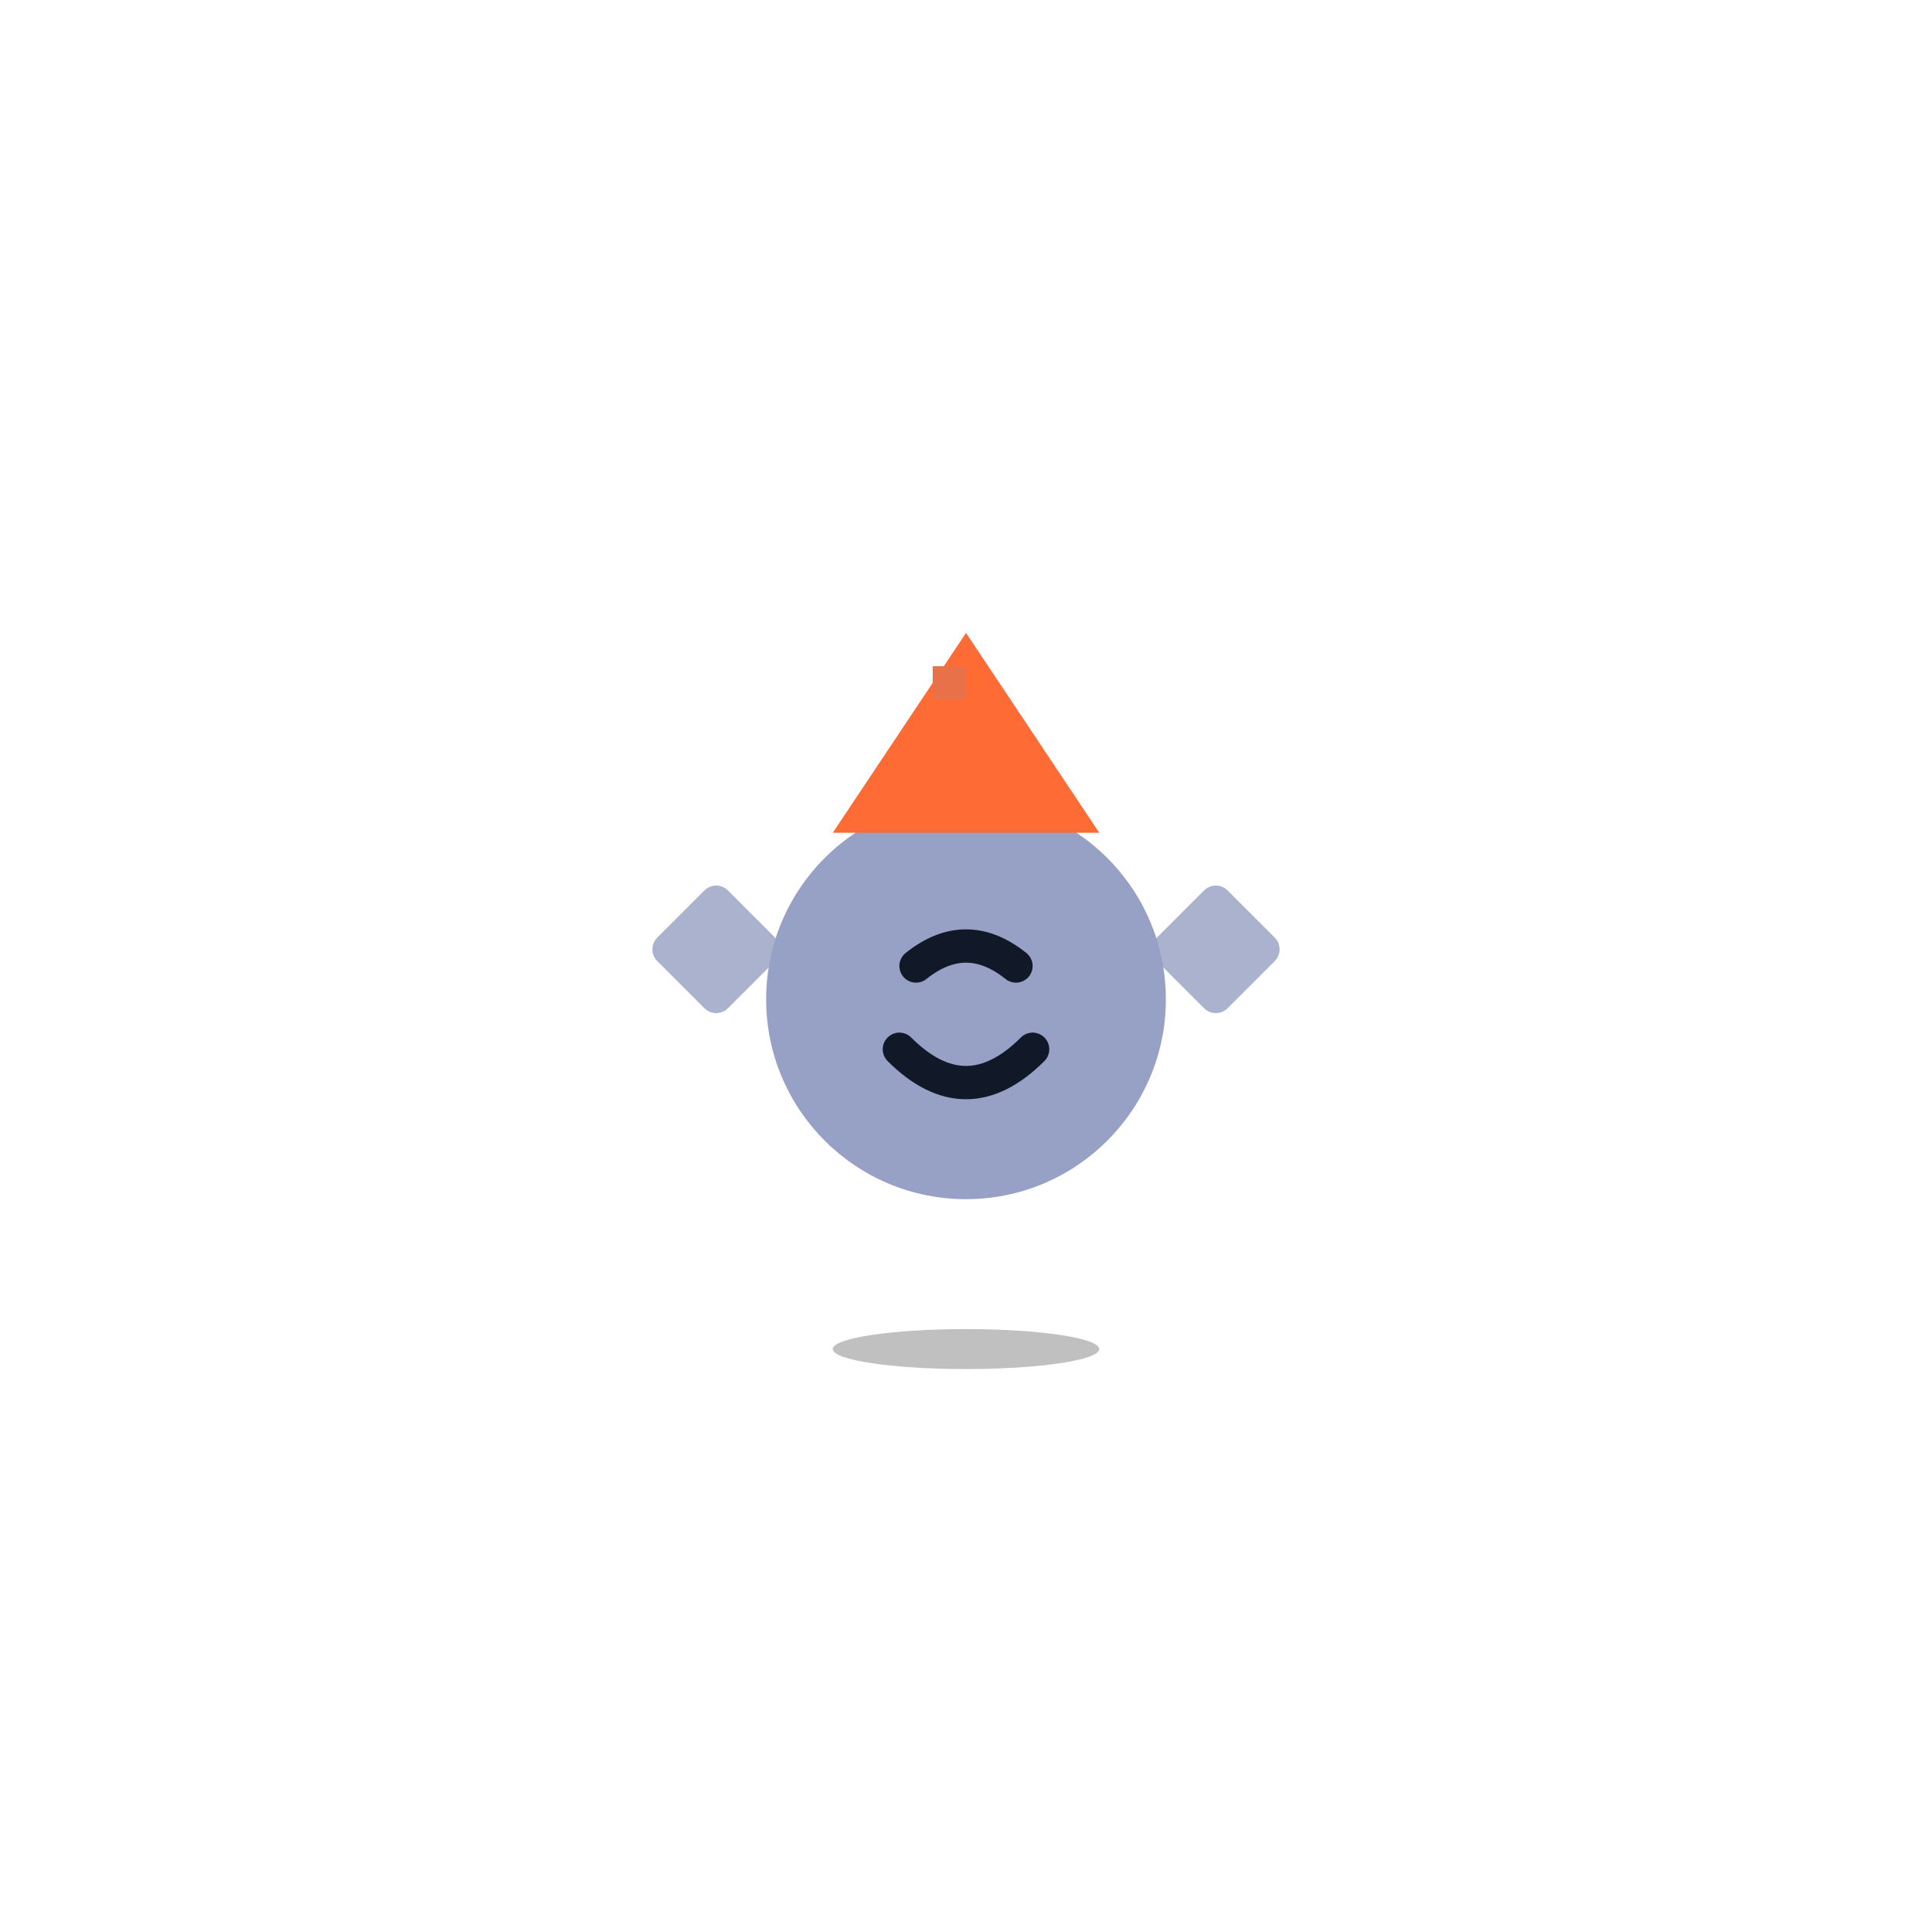
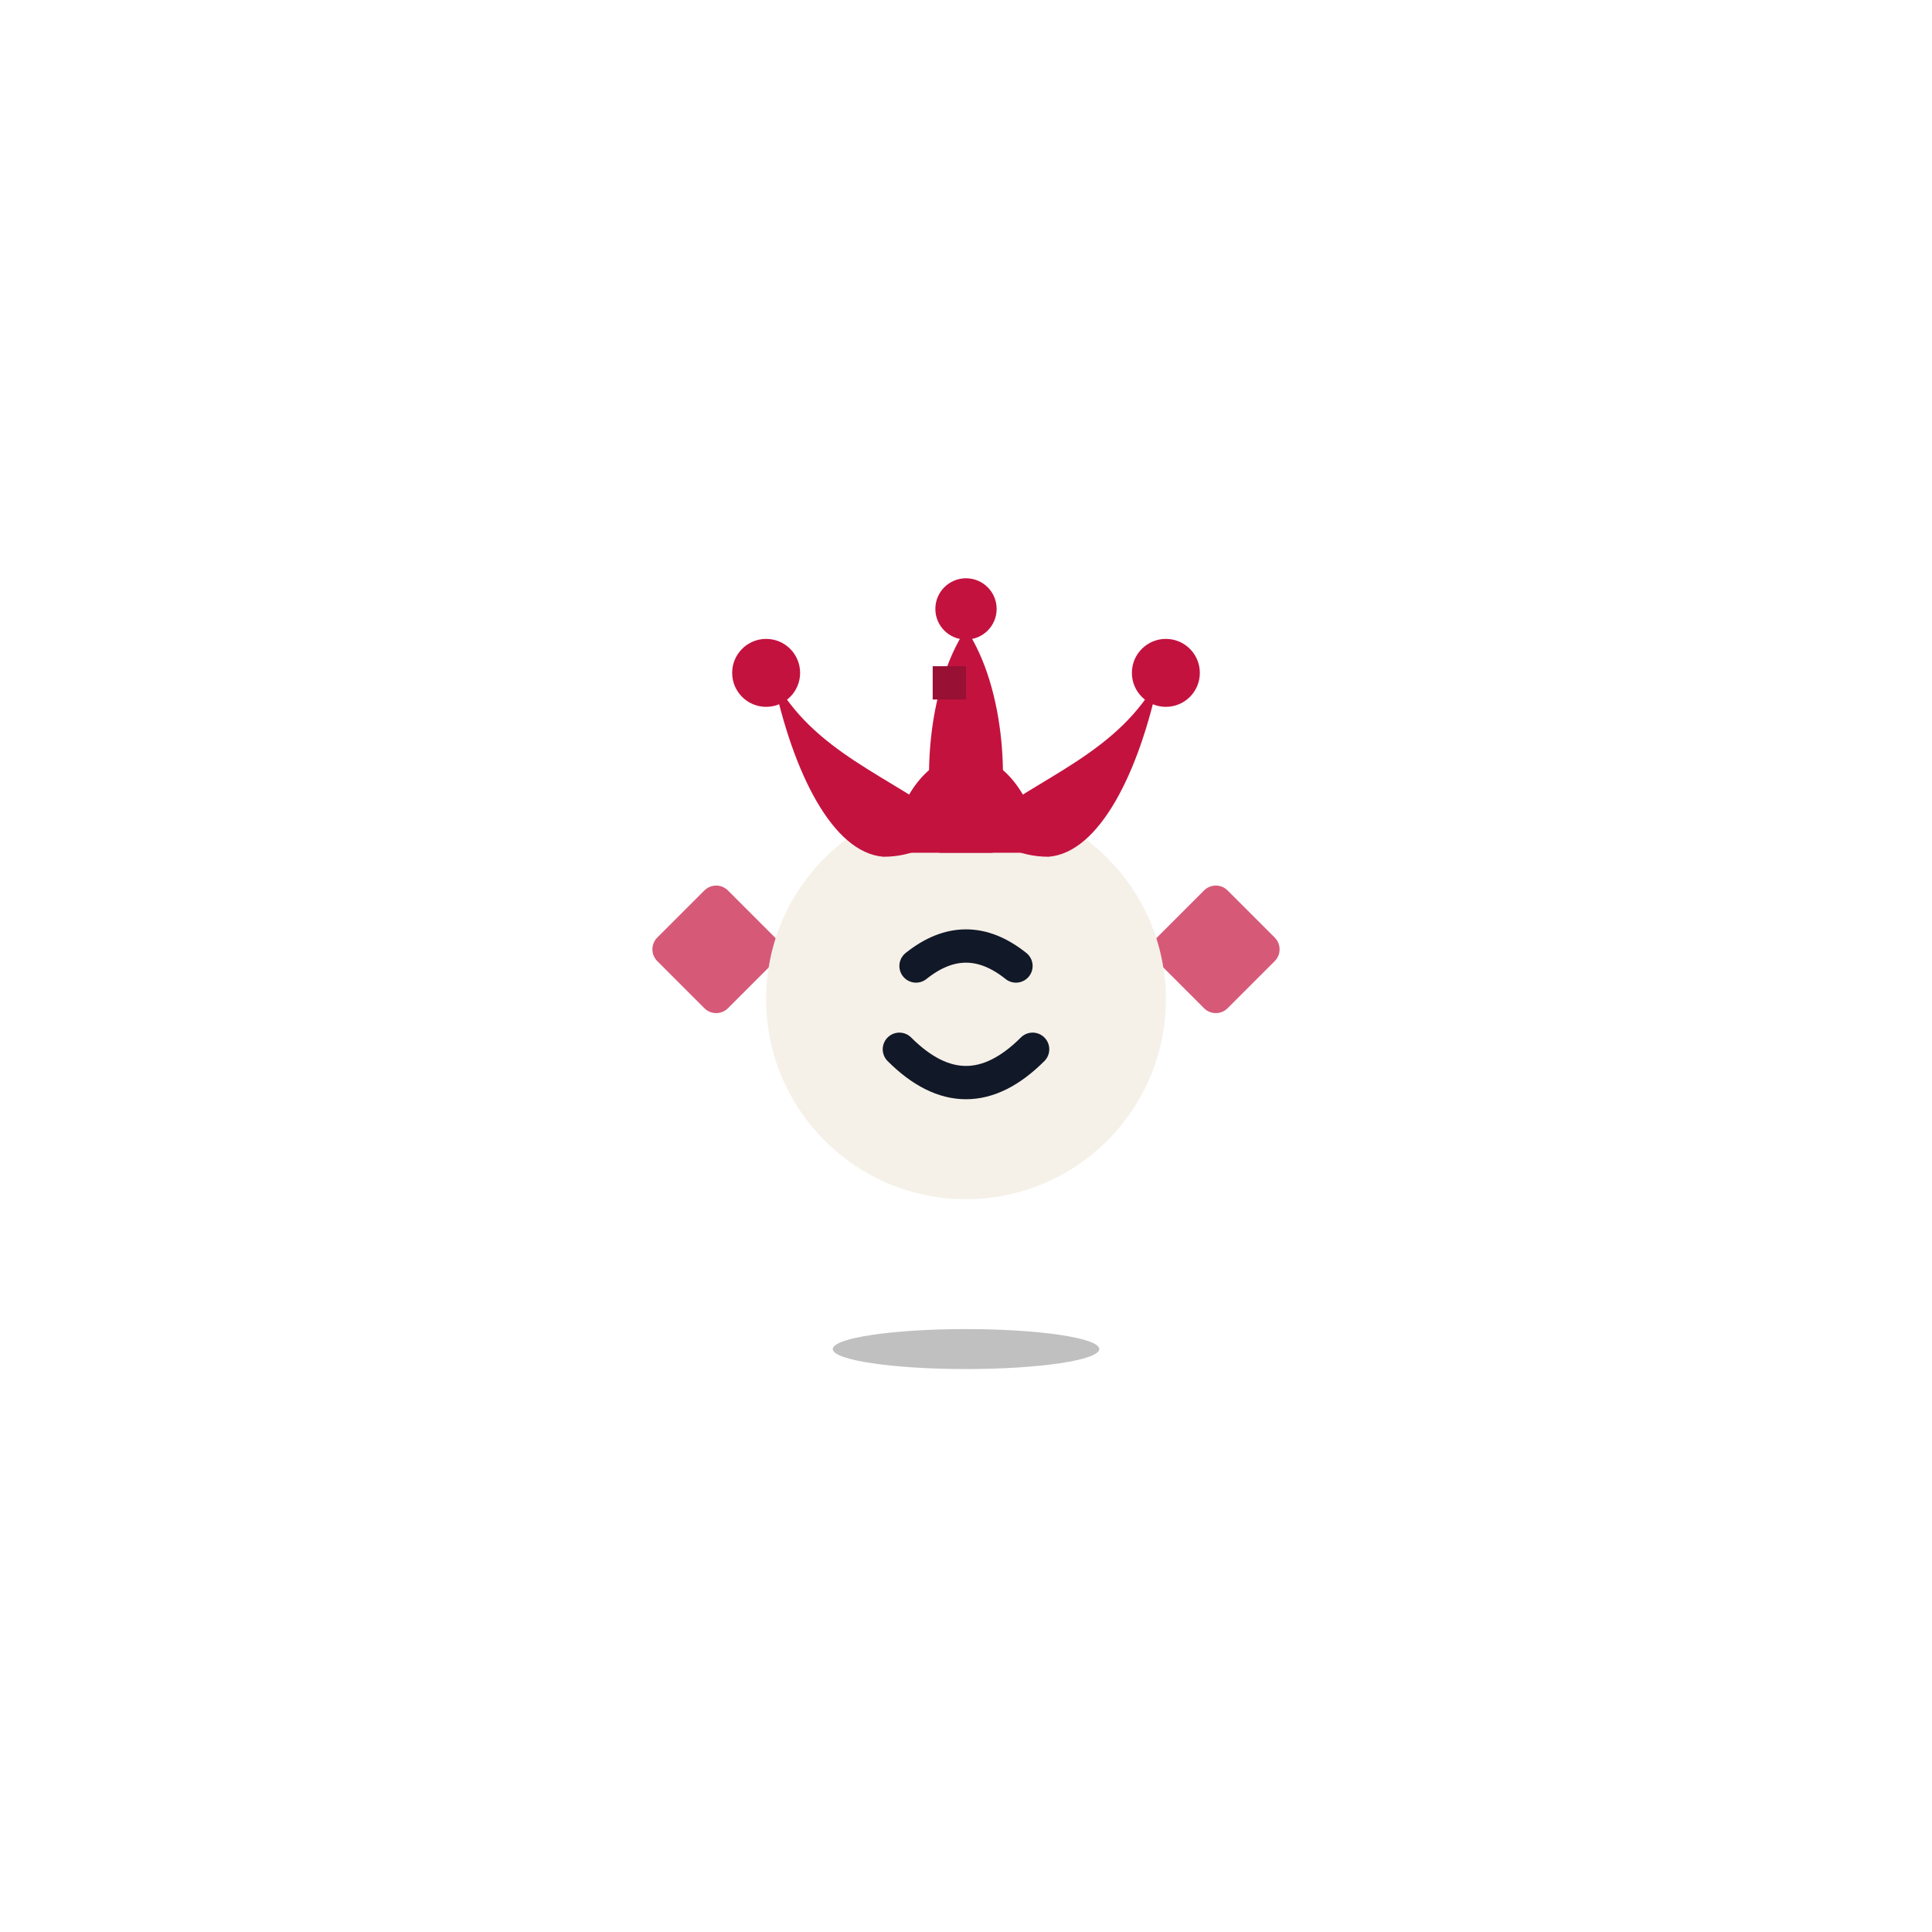
<svg xmlns="http://www.w3.org/2000/svg" viewBox="-18 -18 58 58" width="500" height="500" fill="none">
  <defs>
    <style>
    .attn-body { transform-origin:11px 18px; animation:attn-nod 1.5s ease-in-out infinite; }
    .attn-shadow { transform-origin:11px 22.5px; animation:attn-shadow 1.5s ease-in-out infinite; }
    .attn-spark { opacity:0; }
    .attn-sp1 { animation:attn-spark-pop 1.5s ease-out infinite; animation-delay:0s; }
    .attn-sp2 { animation:attn-spark-pop 1.5s ease-out infinite; animation-delay:.5s; }
    @keyframes attn-nod { 0%,100%{transform:translateY(0) scaleY(1)} 35%{transform:translateY(-2px) scaleY(1.03)} 65%{transform:translateY(0) scaleY(.98)} }
    @keyframes attn-shadow { 0%,100%{transform:scaleX(1);opacity:.35} 35%{transform:scaleX(.9);opacity:.25} }
    @keyframes attn-spark-pop { 0%{opacity:0;transform:scale(0)} 20%{opacity:1;transform:scale(1.2)} 60%{opacity:.8;transform:scale(1)} 100%{opacity:0;transform:scale(.5) translateY(-3px)} }
  </style>
  </defs>
-   <g class="attn-spark attn-sp1" fill="#e8714a">
+   <g class="attn-spark attn-sp1" fill="#981033">
    <rect x="18" y="4" width="1.5" height="1.5" rx="0.4" />
  </g>
  <g class="attn-spark attn-sp2" fill="#FF9F3F">
    <rect x="2" y="5" width="1.2" height="1.2" rx="0.3" />
  </g>
  <ellipse class="attn-shadow" cx="11" cy="22.5" rx="4" ry="0.6" fill="#c0c0c0" />
  <g class="attn-body">
-     <rect x="2" y="9" width="3" height="3" rx="0.5" fill="#8891b8" opacity="0.7" transform="rotate(45 3.5 10.5)" />
-     <rect x="17" y="9" width="3" height="3" rx="0.5" fill="#8891b8" opacity="0.7" transform="rotate(45 18.5 10.5)" />
-     <rect x="5" y="6" width="12" height="12" rx="6" fill="#97A0C5" />
-     <polygon points="11,1 15,7 7,7" fill="#FF6B35" />
-     <rect x="10" y="2" width="1" height="1" fill="#e8714a" />
+     <rect x="2" y="9" width="3" height="3" rx="0.5" fill="#c4123f" opacity="0.7" transform="rotate(45 3.5 10.5)" />
+     <rect x="17" y="9" width="3" height="3" rx="0.5" fill="#c4123f" opacity="0.7" transform="rotate(45 18.5 10.5)" />
+     <rect x="5" y="6" width="12" height="12" rx="6" fill="#f5f1e8" />
+     <g class="pet-hat" transform="translate(11.00 7.00) rotate(0.0)">
+       <path d="M-0.48 -0.30 C-2.20 -1.68 -4.60 -2.40 -5.80 -4.68 C-5.20 -1.80 -4.00 0.60 -2.48 0.72 C-1.60 0.72 -0.88 0.36 -0.48 -0.30 Z" fill="#c4123f" />
+       <path d="M0.48 -0.30 C2.20 -1.68 4.60 -2.40 5.80 -4.68 C5.20 -1.80 4.00 0.60 2.48 0.72 C1.60 0.72 0.88 0.36 0.48 -0.30 Z" fill="#c4123f" />
+       <path d="M-2.32 0.60 C-1.60 -3.30 1.60 -3.30 2.32 0.60 Z" fill="#c4123f" />
+       <path d="M0 -6.12 C-1.20 -4.32 -1.36 -1.20 -0.80 0.60 L0.80 0.60 C1.36 -1.20 1.20 -4.32 0 -6.12 Z" fill="#c4123f" />
+       <circle cx="-6.00" cy="-4.80" r="1.02" fill="#c4123f" />
+       <circle cx="6.00" cy="-4.80" r="1.02" fill="#c4123f" />
+       <circle cx="0" cy="-6.72" r="0.92" fill="#c4123f" />
+     </g>
+     <rect x="10" y="2" width="1" height="1" fill="#981033" />
    <path d="M9.5 11 Q11 9.8 12.5 11" stroke="#111827" stroke-width="1" stroke-linecap="round" fill="none" />
    <path d="M9 13.5 Q11 15.5 13 13.5" stroke="#111827" stroke-width="1" stroke-linecap="round" fill="none" />
  </g>
</svg>
